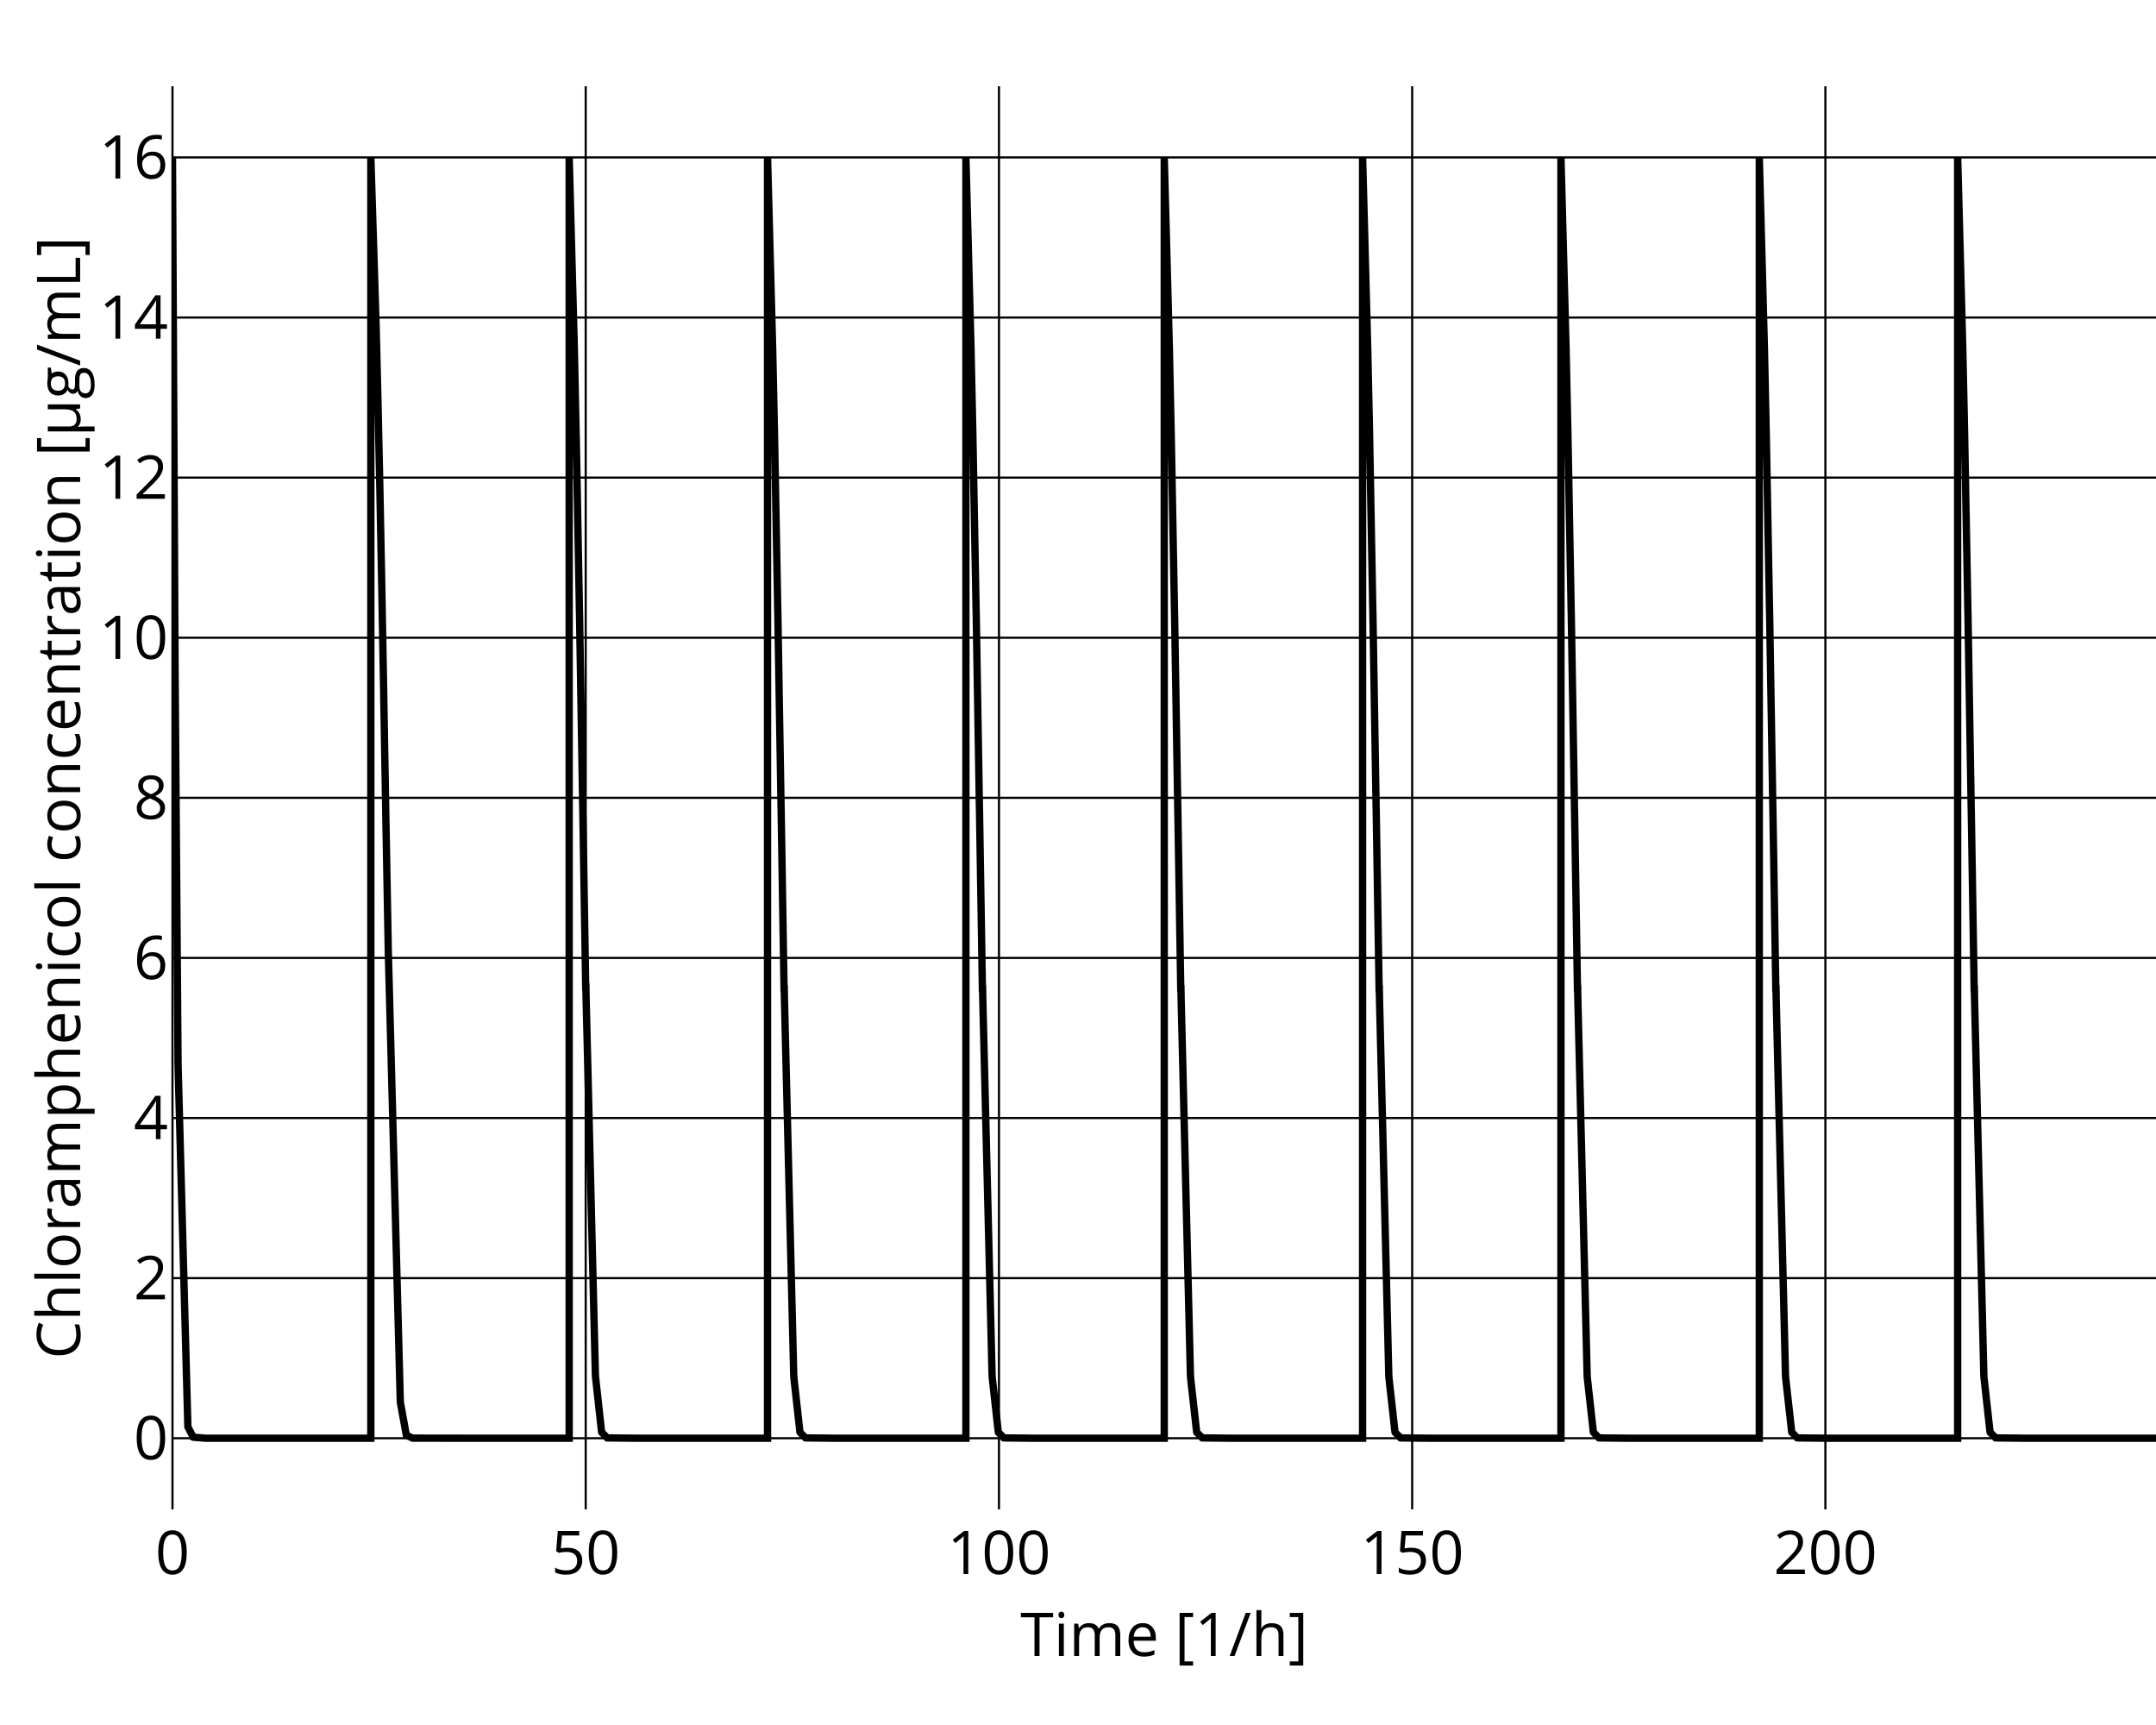
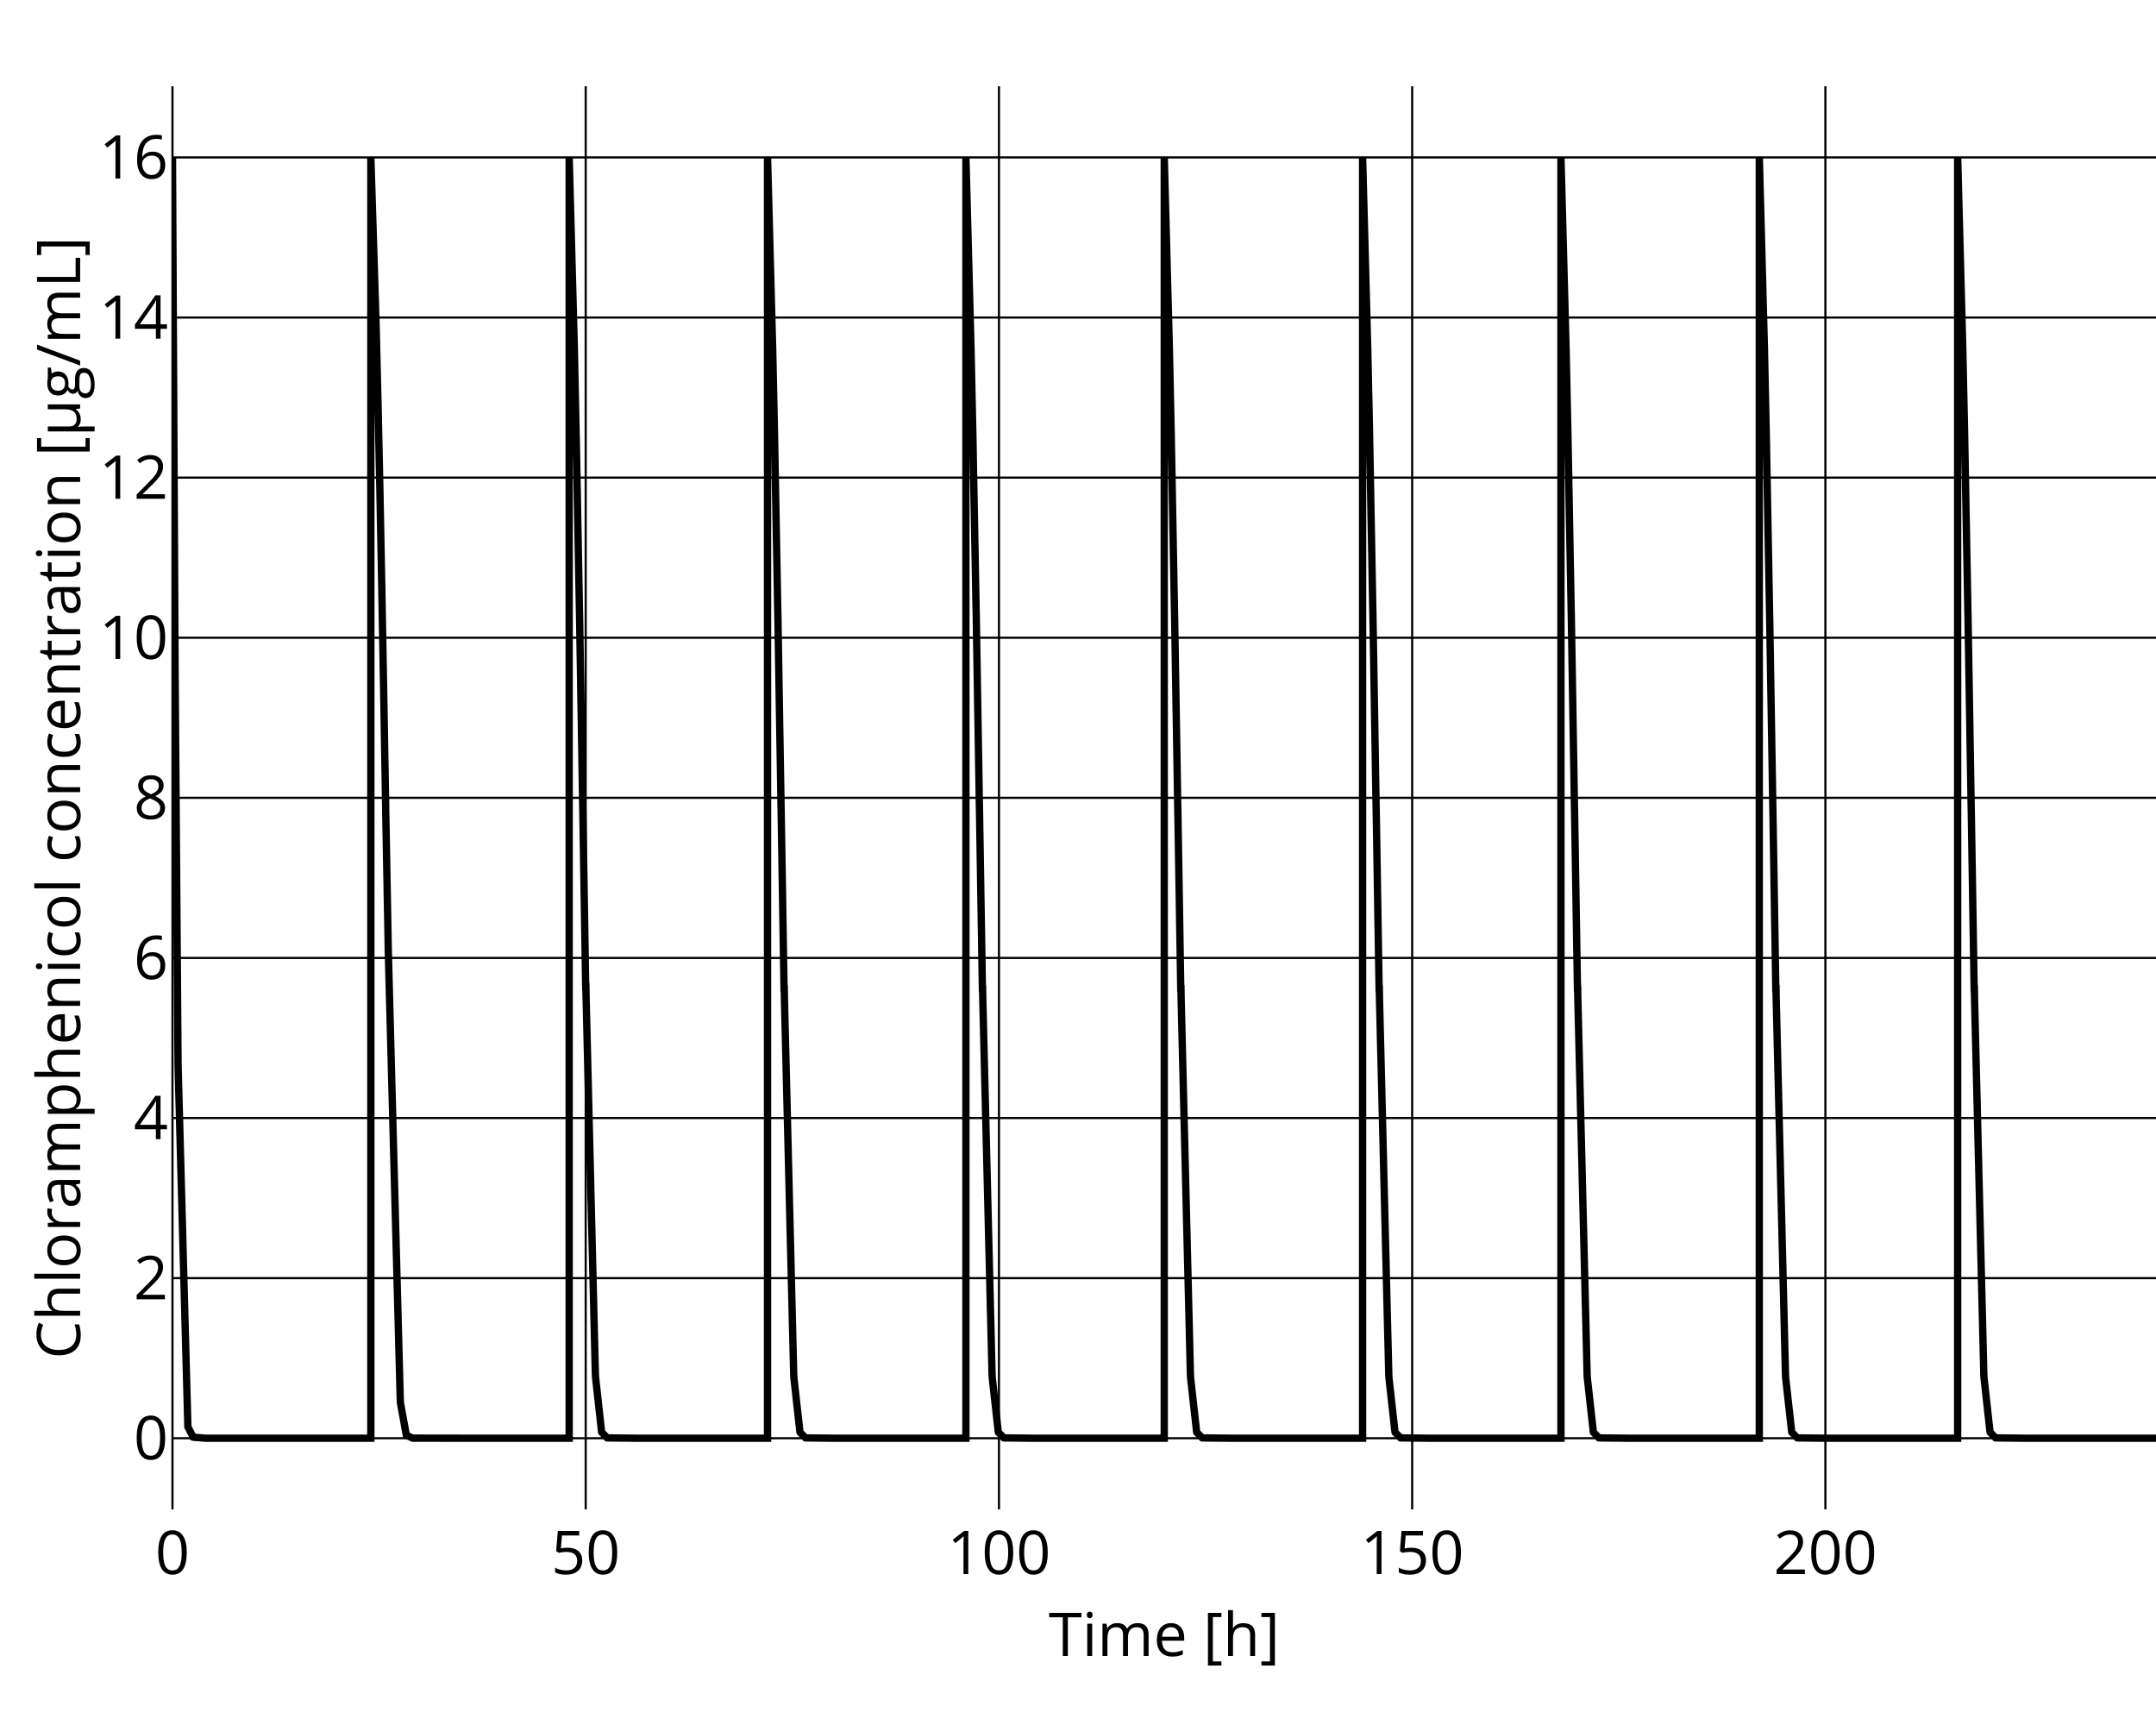
<svg xmlns="http://www.w3.org/2000/svg" class="main-svg" width="500" height="400" style="" viewBox="0 0 500 400">
  <rect x="0" y="0" width="500" height="400" style="fill: rgb(255, 255, 255); fill-opacity: 1;" />
-   <defs id="defs-151c14">
+   <defs id="defs-072aa8">
    <g class="clips">
-       <clipPath id="clip151c14xyplot" class="plotclip">
+       <clipPath id="clip072aa8xyplot" class="plotclip">
        <rect width="460" height="330" />
      </clipPath>
-       <clipPath class="axesclip" id="clip151c14x">
+       <clipPath class="axesclip" id="clip072aa8x">
        <rect x="40" y="0" width="460" height="400" />
      </clipPath>
-       <clipPath class="axesclip" id="clip151c14y">
+       <clipPath class="axesclip" id="clip072aa8y">
        <rect x="0" y="20" width="500" height="330" />
      </clipPath>
-       <clipPath class="axesclip" id="clip151c14xy">
+       <clipPath class="axesclip" id="clip072aa8xy">
        <rect x="40" y="20" width="460" height="330" />
      </clipPath>
    </g>
    <g class="gradients" />
    <g class="patterns" />
  </defs>
  <g class="bglayer" />
  <g class="layer-below">
    <g class="imagelayer" />
    <g class="shapelayer" />
  </g>
  <g class="cartesianlayer">
    <g class="subplot xy">
      <g class="layer-subplot">
        <g class="shapelayer" />
        <g class="imagelayer" />
      </g>
      <g class="minor-gridlayer">
        <g class="x" />
        <g class="y" />
      </g>
      <g class="gridlayer">
        <g class="x">
          <path class="xgrid crisp" transform="translate(135.83,0)" d="M0,20v330" style="stroke: rgb(0, 0, 0); stroke-opacity: 1; stroke-width: 0.5px;" />
          <path class="xgrid crisp" transform="translate(231.67,0)" d="M0,20v330" style="stroke: rgb(0, 0, 0); stroke-opacity: 1; stroke-width: 0.5px;" />
          <path class="xgrid crisp" transform="translate(327.5,0)" d="M0,20v330" style="stroke: rgb(0, 0, 0); stroke-opacity: 1; stroke-width: 0.5px;" />
          <path class="xgrid crisp" transform="translate(423.33,0)" d="M0,20v330" style="stroke: rgb(0, 0, 0); stroke-opacity: 1; stroke-width: 0.5px;" />
        </g>
        <g class="y">
          <path class="ygrid crisp" transform="translate(0,296.38)" d="M40,0h460" style="stroke: rgb(0, 0, 0); stroke-opacity: 1; stroke-width: 0.5px;" />
          <path class="ygrid crisp" transform="translate(0,259.25)" d="M40,0h460" style="stroke: rgb(0, 0, 0); stroke-opacity: 1; stroke-width: 0.5px;" />
          <path class="ygrid crisp" transform="translate(0,222.13)" d="M40,0h460" style="stroke: rgb(0, 0, 0); stroke-opacity: 1; stroke-width: 0.5px;" />
          <path class="ygrid crisp" transform="translate(0,185)" d="M40,0h460" style="stroke: rgb(0, 0, 0); stroke-opacity: 1; stroke-width: 0.5px;" />
          <path class="ygrid crisp" transform="translate(0,147.88)" d="M40,0h460" style="stroke: rgb(0, 0, 0); stroke-opacity: 1; stroke-width: 0.5px;" />
          <path class="ygrid crisp" transform="translate(0,110.75)" d="M40,0h460" style="stroke: rgb(0, 0, 0); stroke-opacity: 1; stroke-width: 0.5px;" />
          <path class="ygrid crisp" transform="translate(0,73.63)" d="M40,0h460" style="stroke: rgb(0, 0, 0); stroke-opacity: 1; stroke-width: 0.5px;" />
          <path class="ygrid crisp" transform="translate(0,36.5)" d="M40,0h460" style="stroke: rgb(0, 0, 0); stroke-opacity: 1; stroke-width: 0.5px;" />
        </g>
      </g>
      <g class="zerolinelayer">
        <path class="xzl zl crisp" transform="translate(40,0)" d="M0,20v330" style="stroke: rgb(0, 0, 0); stroke-opacity: 1; stroke-width: 0.5px;" />
        <path class="yzl zl crisp" transform="translate(0,333.5)" d="M40,0h460" style="stroke: rgb(0, 0, 0); stroke-opacity: 1; stroke-width: 0.5px;" />
      </g>
      <g class="layer-between">
        <g class="shapelayer" />
        <g class="imagelayer" />
      </g>
      <path class="xlines-below" />
      <path class="ylines-below" />
      <g class="overlines-below" />
      <g class="xaxislayer-below" />
      <g class="yaxislayer-below" />
      <g class="overaxes-below" />
      <g class="overplot">
-         <g class="xy" transform="translate(40,20)" clip-path="url(#clip151c14xyplot)">
+         <g class="xy" transform="translate(40,20)" clip-path="url(#clip072aa8xyplot)">
          <g class="scatterlayer mlayer">
-             <g class="trace scatter trace1f46b4" style="stroke-miterlimit: 2; opacity: 1;">
+             <g class="trace scatter tracecd67f2" style="stroke-miterlimit: 2; opacity: 1;">
              <g class="fills" />
              <g class="errorbars" />
              <g class="lines">
                <path class="js-line" d="M0,16.5L0.59,133.07L0.59,133.72L1.29,226.31L1.29,226.7L3.57,310.86L3.58,310.88L4.8,313.25L4.85,313.27L7.72,313.5L7.76,313.5L46,313.5L46,313.5L46,16.5L47.25,56.3L47.25,56.45L47.68,74.13L47.68,74.3L48.12,94.5L48.12,94.69L48.56,117.16L48.56,117.37L48.99,140.92L48.99,141.14L49.45,167.61L49.45,167.83L50,197.74L50.04,200.19L52.83,304.79L52.87,305.31L54.22,312.75L54.27,312.82L55.7,313.48L55.74,313.48L68.83,313.5L68.87,313.5L92,313.5L92,313.5L92,16.5L93.21,61.37L93.21,61.54L93.63,81.45L93.64,81.64L94.39,122.31L94.4,122.53L95.15,167.66L95.16,167.9L95.83,208.82L95.88,208.82L95.92,211.28L98.07,298.51L98.11,299.31L99.51,312.01L99.55,312.13L100.81,313.42L100.86,313.43L107.82,313.5L107.86,313.5L138,313.5L138,313.5L138,16.5L139.2,61.19L139.2,61.36L139.63,81.29L139.63,81.48L140.38,121.98L140.39,122.2L141.14,167.36L141.15,167.6L141.83,209.24L141.88,209.24L141.92,211.7L144.07,298.67L144.11,299.46L145.51,312.04L145.55,312.15L146.81,313.42L146.86,313.43L153.82,313.5L153.86,313.5L184,313.5L184,313.5L184,16.5L185.2,61.19L185.2,61.37L185.63,81.29L185.63,81.49L186.38,121.99L186.39,122.21L187.14,167.37L187.15,167.61L187.83,209.25L187.88,209.25L187.92,211.71L190.07,298.67L190.11,299.46L191.51,312.04L191.55,312.15L192.81,313.42L192.86,313.43L199.82,313.5L199.86,313.5L230,313.5L230,313.5L230,16.5L231.2,61.19L231.2,61.37L231.63,81.3L231.63,81.49L232.38,121.99L232.39,122.21L233.14,167.37L233.15,167.61L233.83,209.25L233.88,209.25L233.92,211.71L236.07,298.67L236.11,299.46L237.51,312.04L237.55,312.15L238.81,313.42L238.86,313.43L245.82,313.5L245.86,313.5L276,313.5L276,313.5L276,16.5L277.2,61.19L277.2,61.37L277.63,81.3L277.63,81.49L278.38,121.99L278.39,122.21L279.14,167.37L279.15,167.61L279.83,209.25L279.88,209.25L279.92,211.71L282.07,298.67L282.11,299.46L283.51,312.04L283.55,312.15L284.81,313.42L284.86,313.43L291.82,313.5L291.86,313.5L322,313.5L322,313.5L322,16.5L323.2,61.19L323.2,61.37L323.63,81.3L323.63,81.49L324.38,121.99L324.39,122.21L325.14,167.37L325.15,167.61L325.83,209.25L325.88,209.25L325.92,211.71L328.07,298.67L328.11,299.46L329.51,312.04L329.55,312.15L330.81,313.42L330.86,313.43L337.82,313.5L337.86,313.5L368,313.5L368,313.5L368,16.5L369.2,61.19L369.2,61.37L369.63,81.3L369.63,81.49L370.38,121.99L370.39,122.21L371.14,167.37L371.15,167.61L371.83,209.25L371.88,209.25L371.92,211.71L374.07,298.67L374.11,299.46L375.51,312.04L375.55,312.15L376.81,313.42L376.86,313.43L383.82,313.5L383.86,313.5L414,313.5L414,313.5L414,16.5L415.2,61.19L415.2,61.37L415.63,81.3L415.63,81.49L416.38,121.99L416.39,122.21L417.14,167.37L417.15,167.61L417.83,209.25L417.88,209.25L417.92,211.71L420.07,298.67L420.11,299.46L421.51,312.04L421.55,312.15L422.81,313.42L422.86,313.43L429.82,313.5L429.86,313.5L460,313.5" style="vector-effect: none; fill: none; stroke: rgb(0, 0, 0); stroke-opacity: 1; stroke-width: 1.7px; opacity: 1;" />
              </g>
              <g class="points" />
              <g class="text" />
            </g>
          </g>
        </g>
      </g>
      <path class="xlines-above crisp" d="M0,0" style="fill: none;" />
      <path class="ylines-above crisp" d="M0,0" style="fill: none;" />
      <g class="overlines-above" />
      <g class="xaxislayer-above">
        <g class="xtick">
          <text text-anchor="middle" x="0" y="365" transform="translate(40,0)" style="font-family: 'Open Sans', verdana, arial, sans-serif; font-size: 14px; fill: rgb(0, 0, 0); fill-opacity: 1; white-space: pre; opacity: 1;">0</text>
        </g>
        <g class="xtick">
          <text text-anchor="middle" x="0" y="365" style="font-family: 'Open Sans', verdana, arial, sans-serif; font-size: 14px; fill: rgb(0, 0, 0); fill-opacity: 1; white-space: pre; opacity: 1;" transform="translate(135.83,0)">50</text>
        </g>
        <g class="xtick">
          <text text-anchor="middle" x="0" y="365" style="font-family: 'Open Sans', verdana, arial, sans-serif; font-size: 14px; fill: rgb(0, 0, 0); fill-opacity: 1; white-space: pre; opacity: 1;" transform="translate(231.67,0)">100</text>
        </g>
        <g class="xtick">
          <text text-anchor="middle" x="0" y="365" style="font-family: 'Open Sans', verdana, arial, sans-serif; font-size: 14px; fill: rgb(0, 0, 0); fill-opacity: 1; white-space: pre; opacity: 1;" transform="translate(327.5,0)">150</text>
        </g>
        <g class="xtick">
          <text text-anchor="middle" x="0" y="365" style="font-family: 'Open Sans', verdana, arial, sans-serif; font-size: 14px; fill: rgb(0, 0, 0); fill-opacity: 1; white-space: pre; opacity: 1;" transform="translate(423.33,0)">200</text>
        </g>
      </g>
      <g class="yaxislayer-above">
        <g class="ytick">
          <text text-anchor="end" x="39" y="4.9" transform="translate(0,333.5)" style="font-family: 'Open Sans', verdana, arial, sans-serif; font-size: 14px; fill: rgb(0, 0, 0); fill-opacity: 1; white-space: pre; opacity: 1;">0</text>
        </g>
        <g class="ytick">
          <text text-anchor="end" x="39" y="4.9" style="font-family: 'Open Sans', verdana, arial, sans-serif; font-size: 14px; fill: rgb(0, 0, 0); fill-opacity: 1; white-space: pre; opacity: 1;" transform="translate(0,296.38)">2</text>
        </g>
        <g class="ytick">
          <text text-anchor="end" x="39" y="4.9" style="font-family: 'Open Sans', verdana, arial, sans-serif; font-size: 14px; fill: rgb(0, 0, 0); fill-opacity: 1; white-space: pre; opacity: 1;" transform="translate(0,259.25)">4</text>
        </g>
        <g class="ytick">
          <text text-anchor="end" x="39" y="4.9" style="font-family: 'Open Sans', verdana, arial, sans-serif; font-size: 14px; fill: rgb(0, 0, 0); fill-opacity: 1; white-space: pre; opacity: 1;" transform="translate(0,222.13)">6</text>
        </g>
        <g class="ytick">
          <text text-anchor="end" x="39" y="4.9" style="font-family: 'Open Sans', verdana, arial, sans-serif; font-size: 14px; fill: rgb(0, 0, 0); fill-opacity: 1; white-space: pre; opacity: 1;" transform="translate(0,185)">8</text>
        </g>
        <g class="ytick">
          <text text-anchor="end" x="39" y="4.9" style="font-family: 'Open Sans', verdana, arial, sans-serif; font-size: 14px; fill: rgb(0, 0, 0); fill-opacity: 1; white-space: pre; opacity: 1;" transform="translate(0,147.88)">10</text>
        </g>
        <g class="ytick">
          <text text-anchor="end" x="39" y="4.9" style="font-family: 'Open Sans', verdana, arial, sans-serif; font-size: 14px; fill: rgb(0, 0, 0); fill-opacity: 1; white-space: pre; opacity: 1;" transform="translate(0,110.75)">12</text>
        </g>
        <g class="ytick">
          <text text-anchor="end" x="39" y="4.9" style="font-family: 'Open Sans', verdana, arial, sans-serif; font-size: 14px; fill: rgb(0, 0, 0); fill-opacity: 1; white-space: pre; opacity: 1;" transform="translate(0,73.63)">14</text>
        </g>
        <g class="ytick">
          <text text-anchor="end" x="39" y="4.9" style="font-family: 'Open Sans', verdana, arial, sans-serif; font-size: 14px; fill: rgb(0, 0, 0); fill-opacity: 1; white-space: pre; opacity: 1;" transform="translate(0,36.5)">16</text>
        </g>
      </g>
      <g class="overaxes-above" />
    </g>
  </g>
  <g class="polarlayer" />
  <g class="smithlayer" />
  <g class="ternarylayer" />
  <g class="geolayer" />
  <g class="funnelarealayer" />
  <g class="pielayer" />
  <g class="iciclelayer" />
  <g class="treemaplayer" />
  <g class="sunburstlayer" />
  <g class="glimages" />
-   <defs id="topdefs-151c14">
+   <defs id="topdefs-072aa8">
    <g class="clips" />
  </defs>
  <g class="layer-above">
    <g class="imagelayer" />
    <g class="shapelayer" />
  </g>
  <g class="infolayer">
    <g class="g-gtitle" />
    <g class="g-xtitle" transform="translate(0,5.7)">
-       <text class="xtitle" x="270" y="378.3" text-anchor="middle" style="opacity: 1; font-family: 'Open Sans', verdana, arial, sans-serif; font-size: 14px; fill: rgb(0, 0, 0); fill-opacity: 1; white-space: pre;">Time [1/h]</text>
+       <text class="xtitle" x="270" y="378.3" text-anchor="middle" style="opacity: 1; font-family: 'Open Sans', verdana, arial, sans-serif; font-size: 14px; fill: rgb(0, 0, 0); fill-opacity: 1; white-space: pre;">Time [h]</text>
    </g>
    <g class="g-ytitle">
      <text class="ytitle" transform="rotate(-90,18.58438,185)" x="18.584" y="185" text-anchor="middle" style="opacity: 1; font-family: 'Open Sans', verdana, arial, sans-serif; font-size: 14px; fill: rgb(0, 0, 0); fill-opacity: 1; white-space: pre;">Chloramphenicol concentration [µg/mL]</text>
    </g>
  </g>
</svg>
